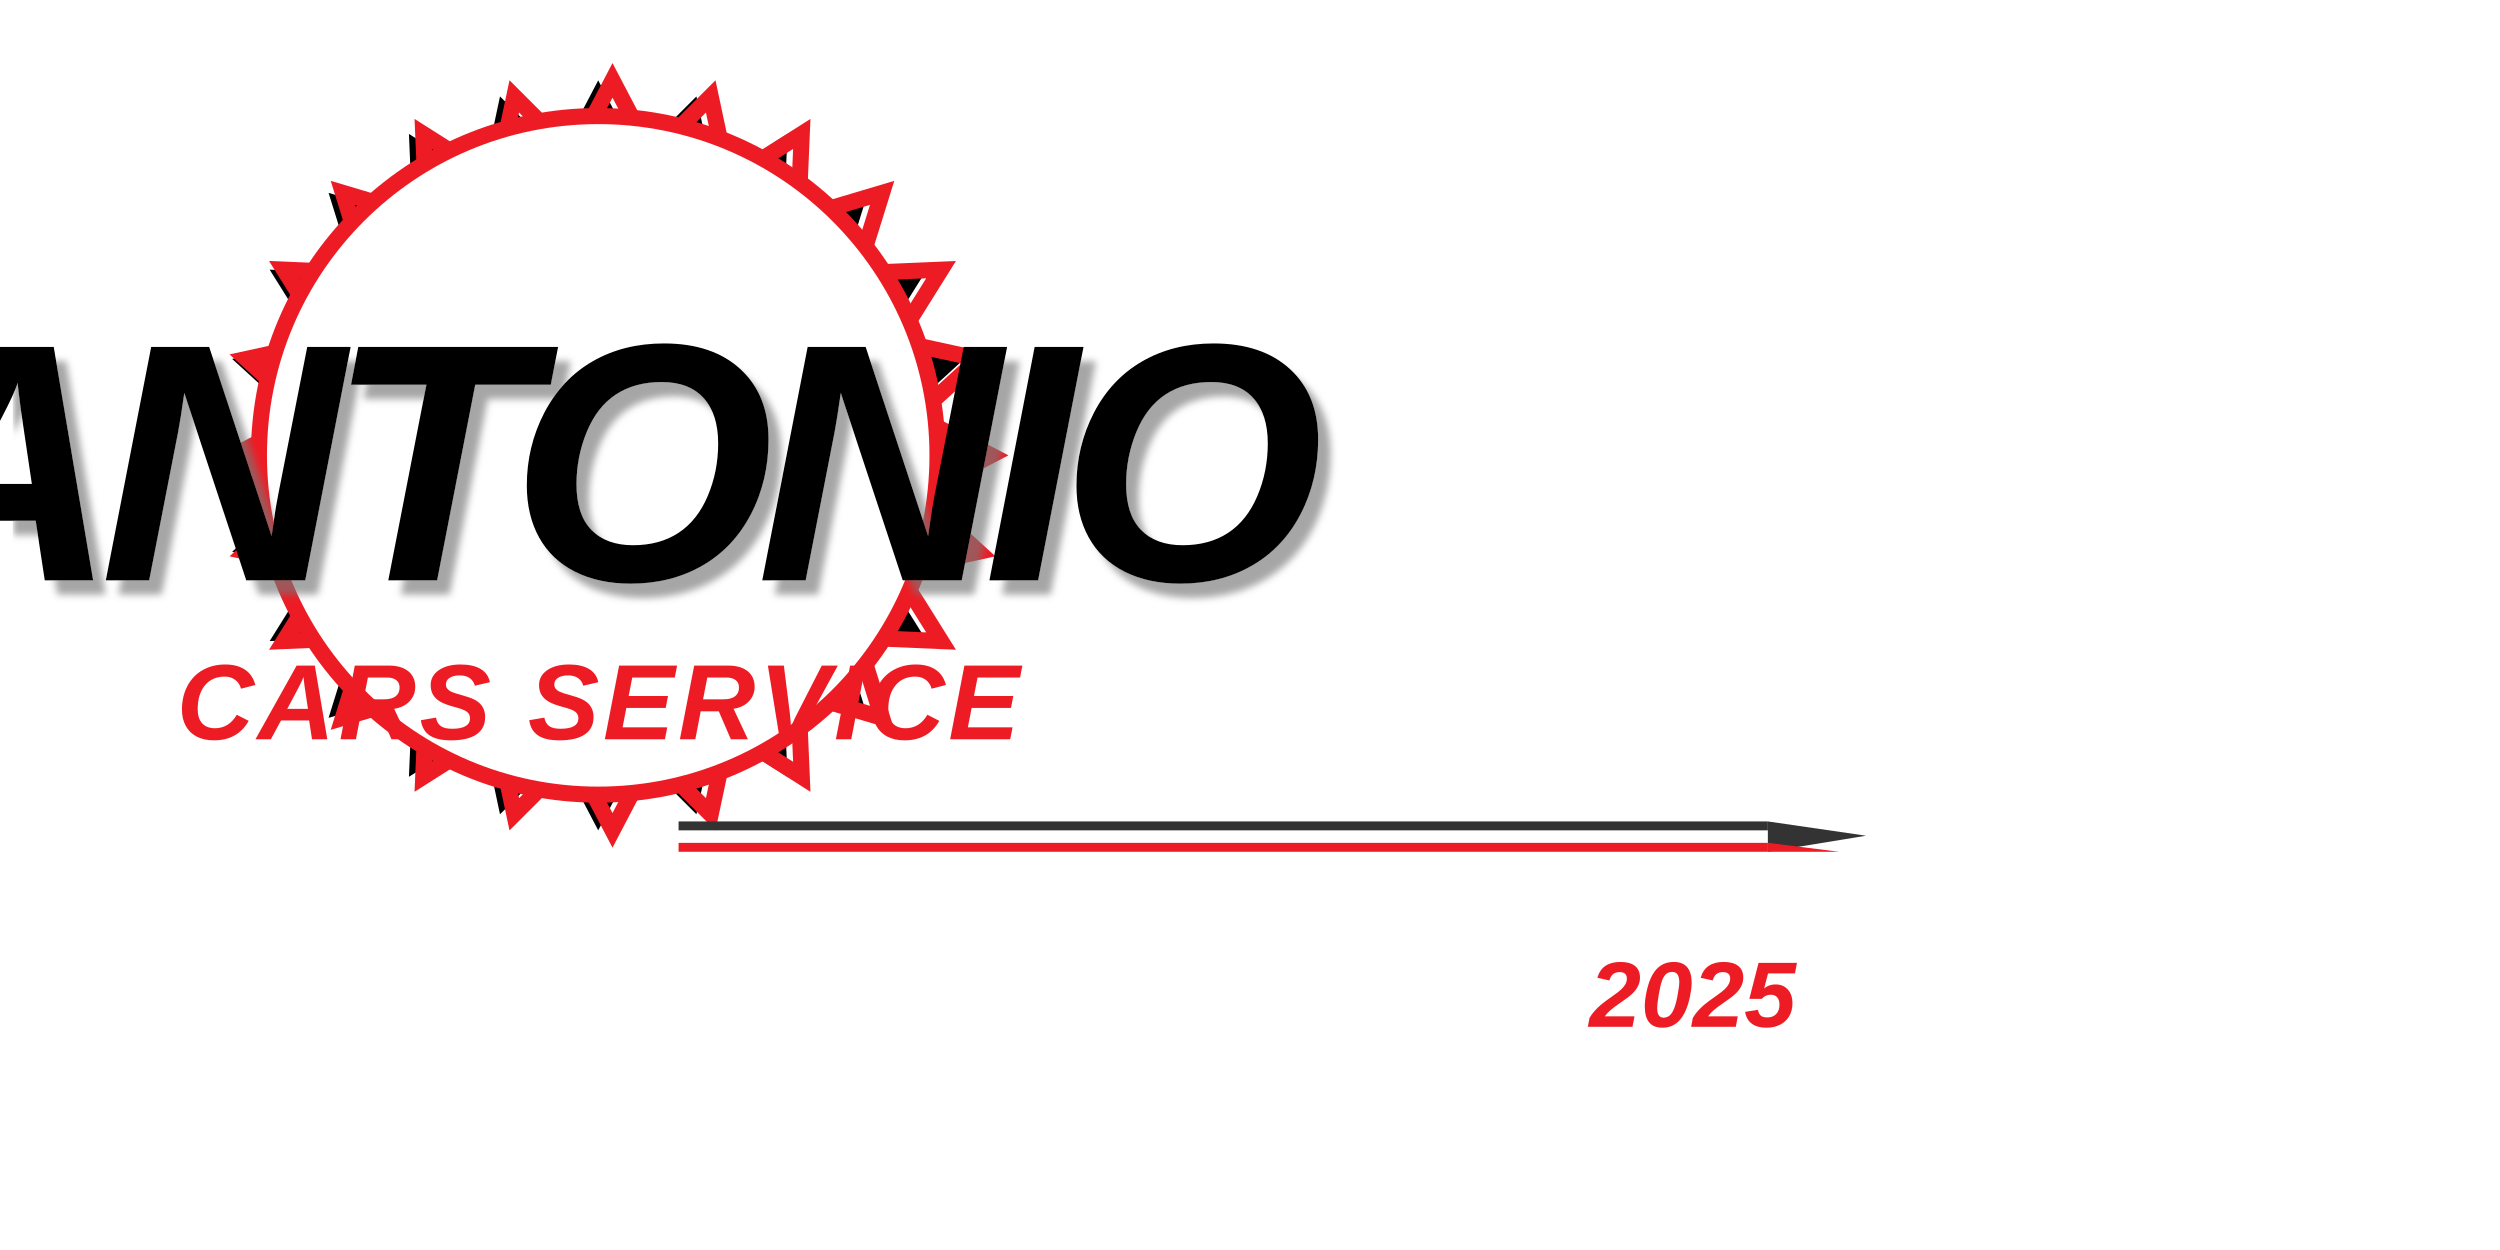
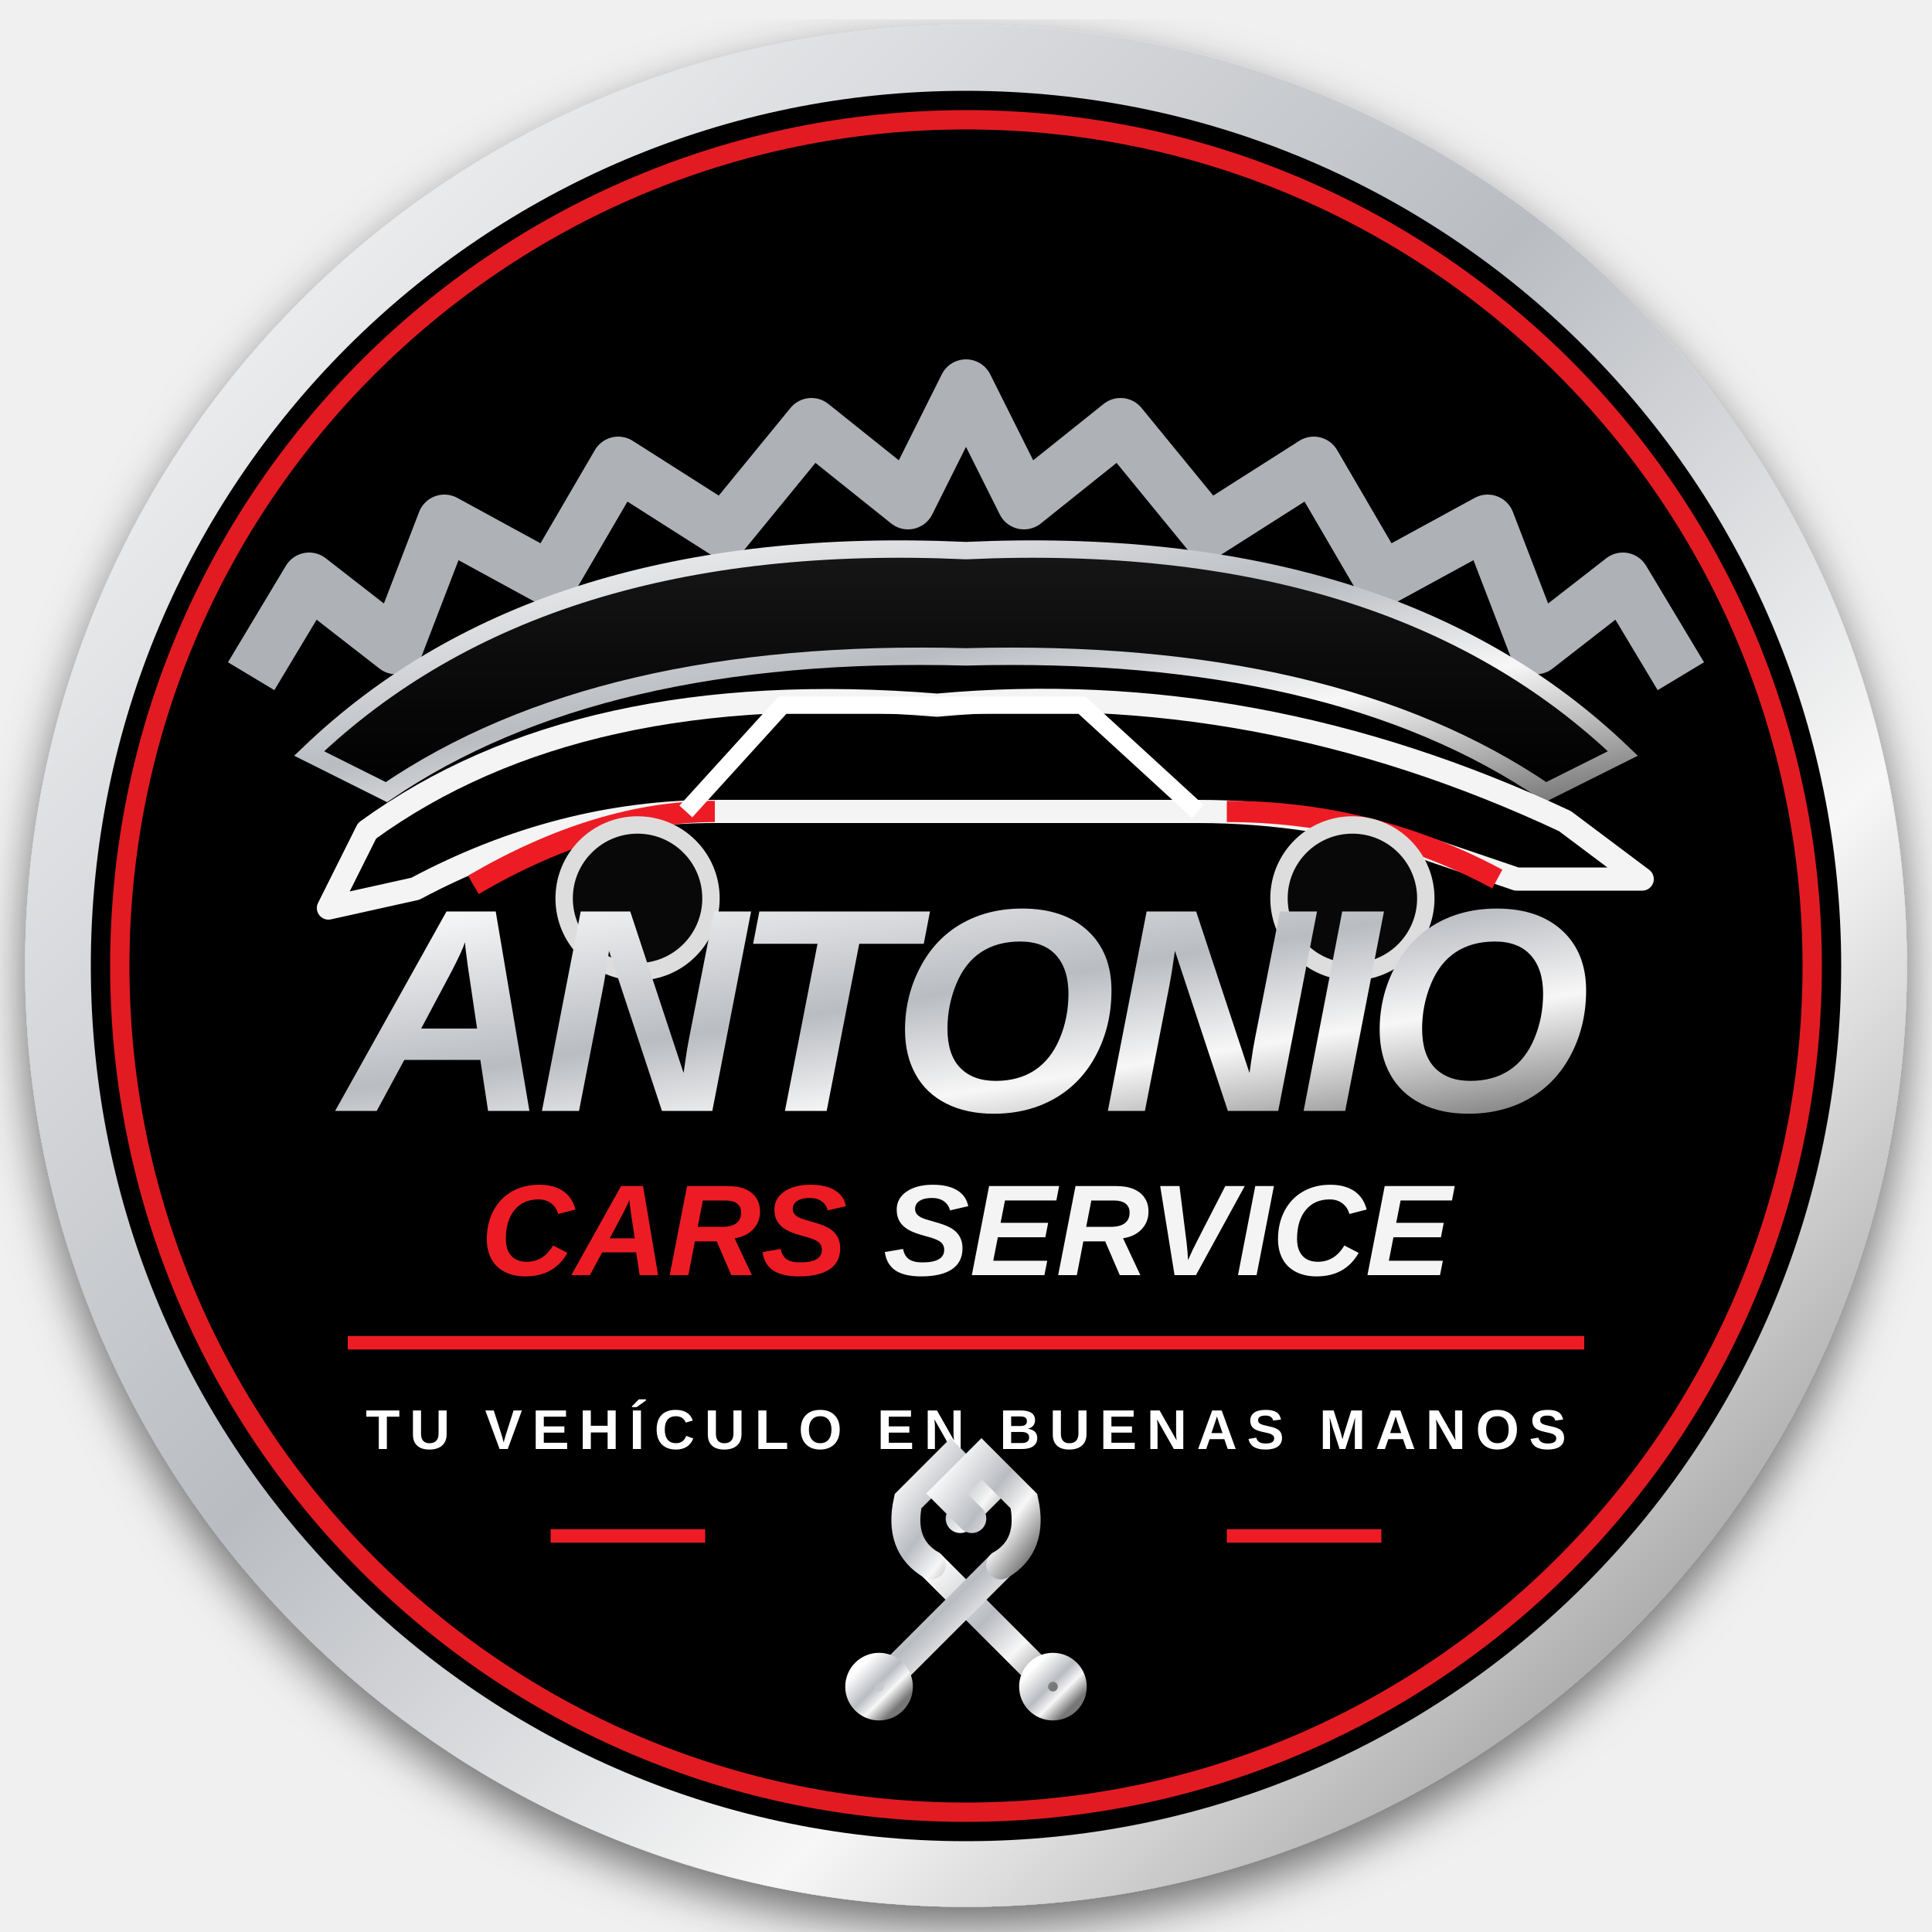
- <svg xmlns="http://www.w3.org/2000/svg" viewBox="0 0 1400 700">
-   <rect width="1400" height="700" fill="#fff" />
+ <svg xmlns="http://www.w3.org/2000/svg" viewBox="0 0 1000 1000">
  <defs>
-     <filter id="shadow" x="-20%" y="-20%" width="150%" height="150%">
-       <feDropShadow dx="7" dy="8" stdDeviation="2" flood-color="#777" flood-opacity=".65" />
+     <linearGradient id="metal" x1="0" y1="0" x2="1" y2="1">
+       <stop stop-color="#fff" />
+       <stop offset=".45" stop-color="#b9bcc1" />
+       <stop offset=".7" stop-color="#f7f7f7" />
+       <stop offset="1" stop-color="#777" />
+     </linearGradient>
+     <linearGradient id="dark" x1="0" y1="0" x2="0" y2="1">
+       <stop stop-color="#161616" />
+       <stop offset="1" stop-color="#000" />
+     </linearGradient>
+     <filter id="shadow">
+       <feDropShadow dx="0" dy="10" stdDeviation="12" flood-color="#000" flood-opacity=".55" />
    </filter>
  </defs>
-   <g transform="translate(-120 0)">
-     <polygon points="455,45 477,87 510,54 520,101 561,75 559,122 606,108 592,153 639,151 614,191 660,201 625,233 667,255 625,277 660,309 614,319 639,359 592,357 606,402 559,388 561,435 520,409 510,456 477,423 455,465 433,423 400,456 390,409 349,435 351,388 304,402 318,357 271,359 296,319 250,309 285,277 243,255 285,233 250,201 296,191 271,151 318,153 304,108 351,122 349,75 390,101 400,54 433,87" fill="#000" />
-     <polygon points="455,45 477,87 510,54 520,101 561,75 559,122 606,108 592,153 639,151 614,191 660,201 625,233 667,255 625,277 660,309 614,319 639,359 592,357 606,402 559,388 561,435 520,409 510,456 477,423 455,465 433,423 400,456 390,409 349,435 351,388 304,402 318,357 271,359 296,319 250,309 285,277 243,255 285,233 250,201 296,191 271,151 318,153 304,108 351,122 349,75 390,101 400,54 433,87" fill="none" stroke="#ed1c24" stroke-width="9" transform="translate(8 0)" />
-     <circle cx="455" cy="255" r="190" fill="#fff" stroke="#ed1c24" stroke-width="9" />
-     <circle cx="455" cy="255" r="158" fill="#fff" />
-     <g filter="url(#shadow)">
-       <text x="455" y="325" text-anchor="middle" font-family="Arial Black,Arial,Helvetica,sans-serif" font-size="190" font-weight="900" font-style="italic" fill="#000" letter-spacing="-10">ANTONIO</text>
-     </g>
-     <text x="455" y="414" text-anchor="middle" font-family="Arial Black,Arial,Helvetica,sans-serif" font-size="60" font-weight="900" font-style="italic" fill="#ed1c24" letter-spacing="2">CARS SERVICE</text>
-     <g transform="translate(500 460)">
-       <rect x="0" y="0" width="610" height="5" fill="#333" />
-       <rect x="0" y="12" width="610" height="5" fill="#ed1c24" />
-       <polygon points="610,0 665,8 610,17" fill="#333" />
-       <polygon points="610,12 650,17 610,17" fill="#ed1c24" />
-     </g>
-     <text x="1010" y="575" font-family="Arial Black,Arial,Helvetica,sans-serif" font-size="52" font-weight="900" font-style="italic" fill="#ed1c24">2025</text>
+   <circle cx="500" cy="500" r="470" fill="#050505" stroke="url(#metal)" stroke-width="34" filter="url(#shadow)" />
+   <circle cx="500" cy="500" r="438" fill="none" stroke="#e21b23" stroke-width="10" />
+   <path d="M130 350 L160 300 L205 335 L230 270 L285 300 L320 240 L375 275 L420 220 L470 260 L500 200 L530 260 L580 220 L625 275 L680 240 L715 300 L770 270 L795 335 L840 300 L870 350" fill="none" stroke="#aeb2b7" stroke-width="28" stroke-linejoin="round" />
+   <path d="M160 390 Q280 275 500 285 Q720 275 840 390 L800 410 Q690 335 500 340 Q310 335 200 410 Z" fill="url(#dark)" stroke="url(#metal)" stroke-width="9" />
+   <path d="M190 430 Q300 350 485 365 Q650 350 810 425 L850 455 L785 455 L735 438 Q680 420 620 420 L370 420 Q290 420 215 460 L170 470 Z" fill="none" stroke="#f4f4f4" stroke-width="12" stroke-linejoin="round" />
+   <path d="M245 458 Q310 420 370 420 M635 420 Q710 420 775 455" fill="none" stroke="#ed1c24" stroke-width="11" />
+   <path d="M355 420 L405 365 L560 365 L620 420" fill="none" stroke="#fff" stroke-width="9" />
+   <circle cx="330" cy="465" r="38" fill="#080808" stroke="#ddd" stroke-width="9" />
+   <circle cx="700" cy="465" r="38" fill="#080808" stroke="#ddd" stroke-width="9" />
+   <text x="500" y="575" text-anchor="middle" font-family="Arial Black,Arial,sans-serif" font-size="150" font-weight="900" font-style="italic" fill="url(#metal)" letter-spacing="-7">ANTONIO</text>
+   <text x="500" y="660" text-anchor="middle" font-family="Arial Black,Arial,sans-serif" font-size="67" font-weight="900" font-style="italic" fill="#ed1c24">CARS <tspan fill="#f4f4f4">SERVICE</tspan>
+   </text>
+   <path d="M180 695 H820" stroke="#ed1c24" stroke-width="7" />
+   <text x="500" y="750" text-anchor="middle" font-family="Arial,Helvetica,sans-serif" font-size="29" font-weight="700" fill="#fff" letter-spacing="5">TU VEHÍCULO EN BUENAS MANOS</text>
+   <path d="M285 795 L365 795 M635 795 L715 795" stroke="#ed1c24" stroke-width="7" />
+   <g transform="translate(500 795)" stroke="url(#metal)" stroke-width="15" stroke-linecap="round" fill="none">
+     <path d="M-18 15 L45 78" />
+     <path d="M18 15 L-45 78" />
+     <path d="M-18 15 Q-35 5 -30 -18 L-8 -40 L10 -22 L-3 -9" />
+     <path d="M18 15 Q35 5 30 -18 L8 -40 L-10 -22 L3 -9" />
+     <circle cx="45" cy="78" r="10" />
+     <circle cx="-45" cy="78" r="10" />
  </g>
</svg>
